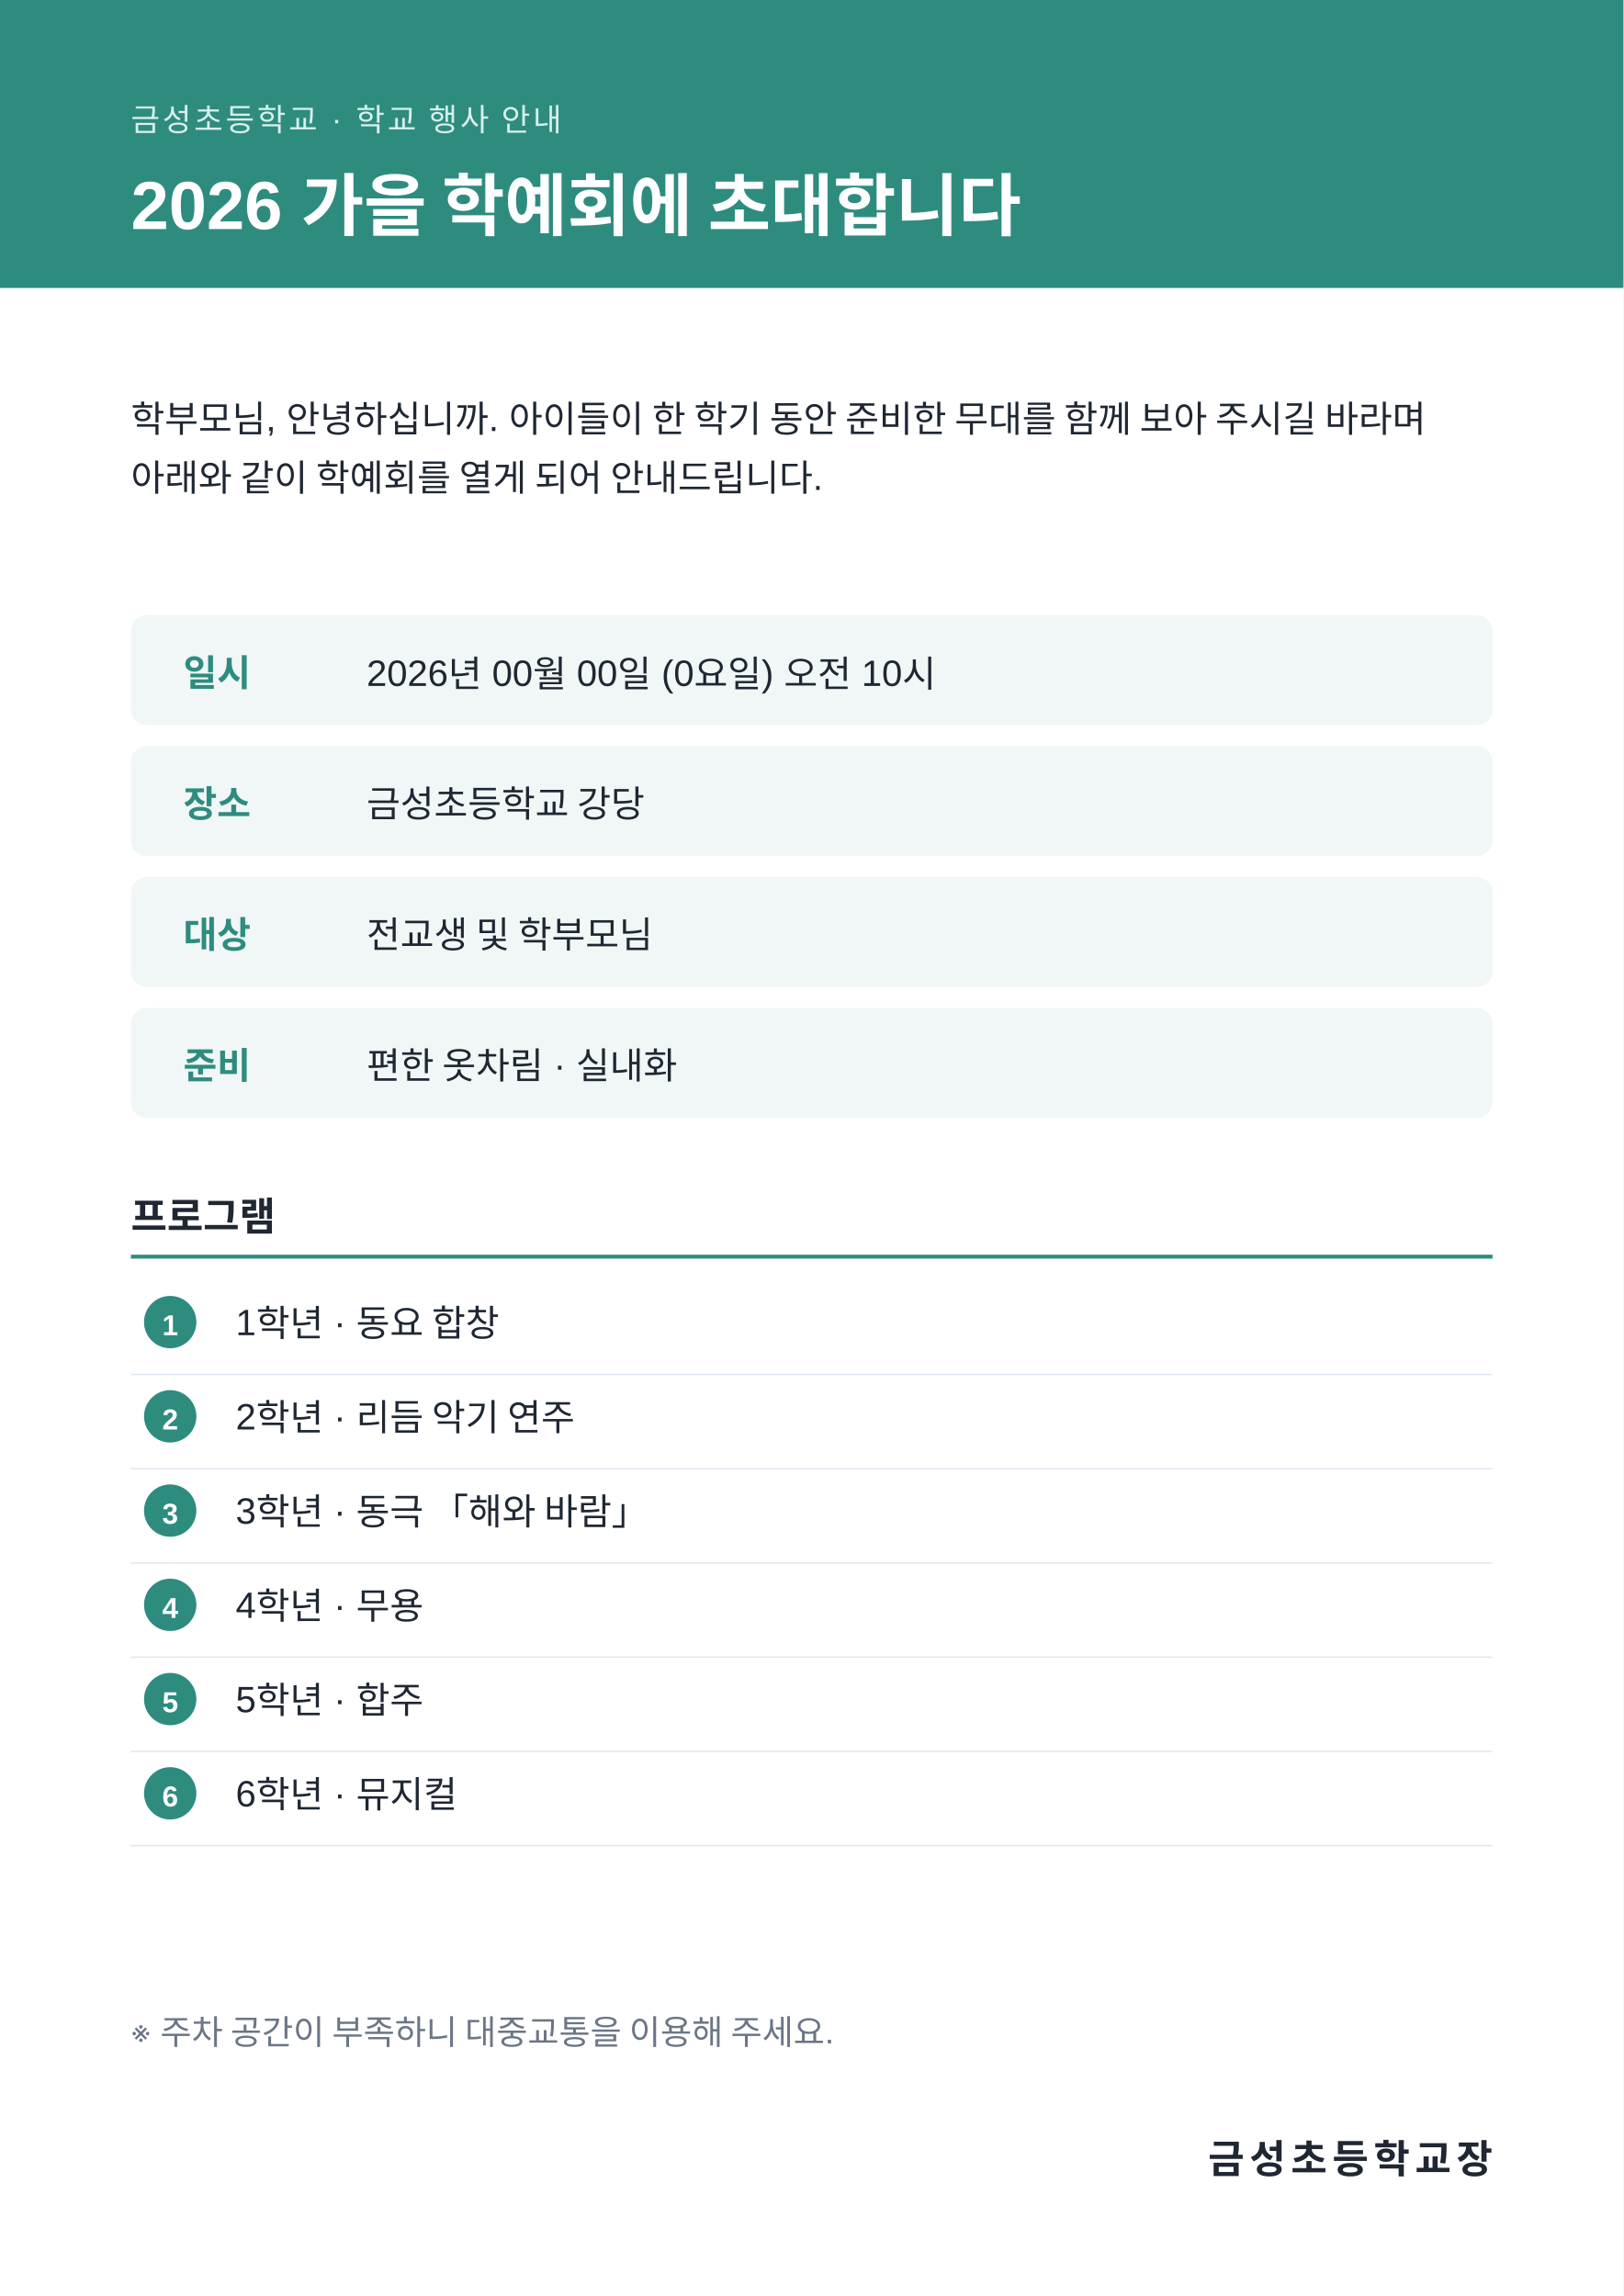
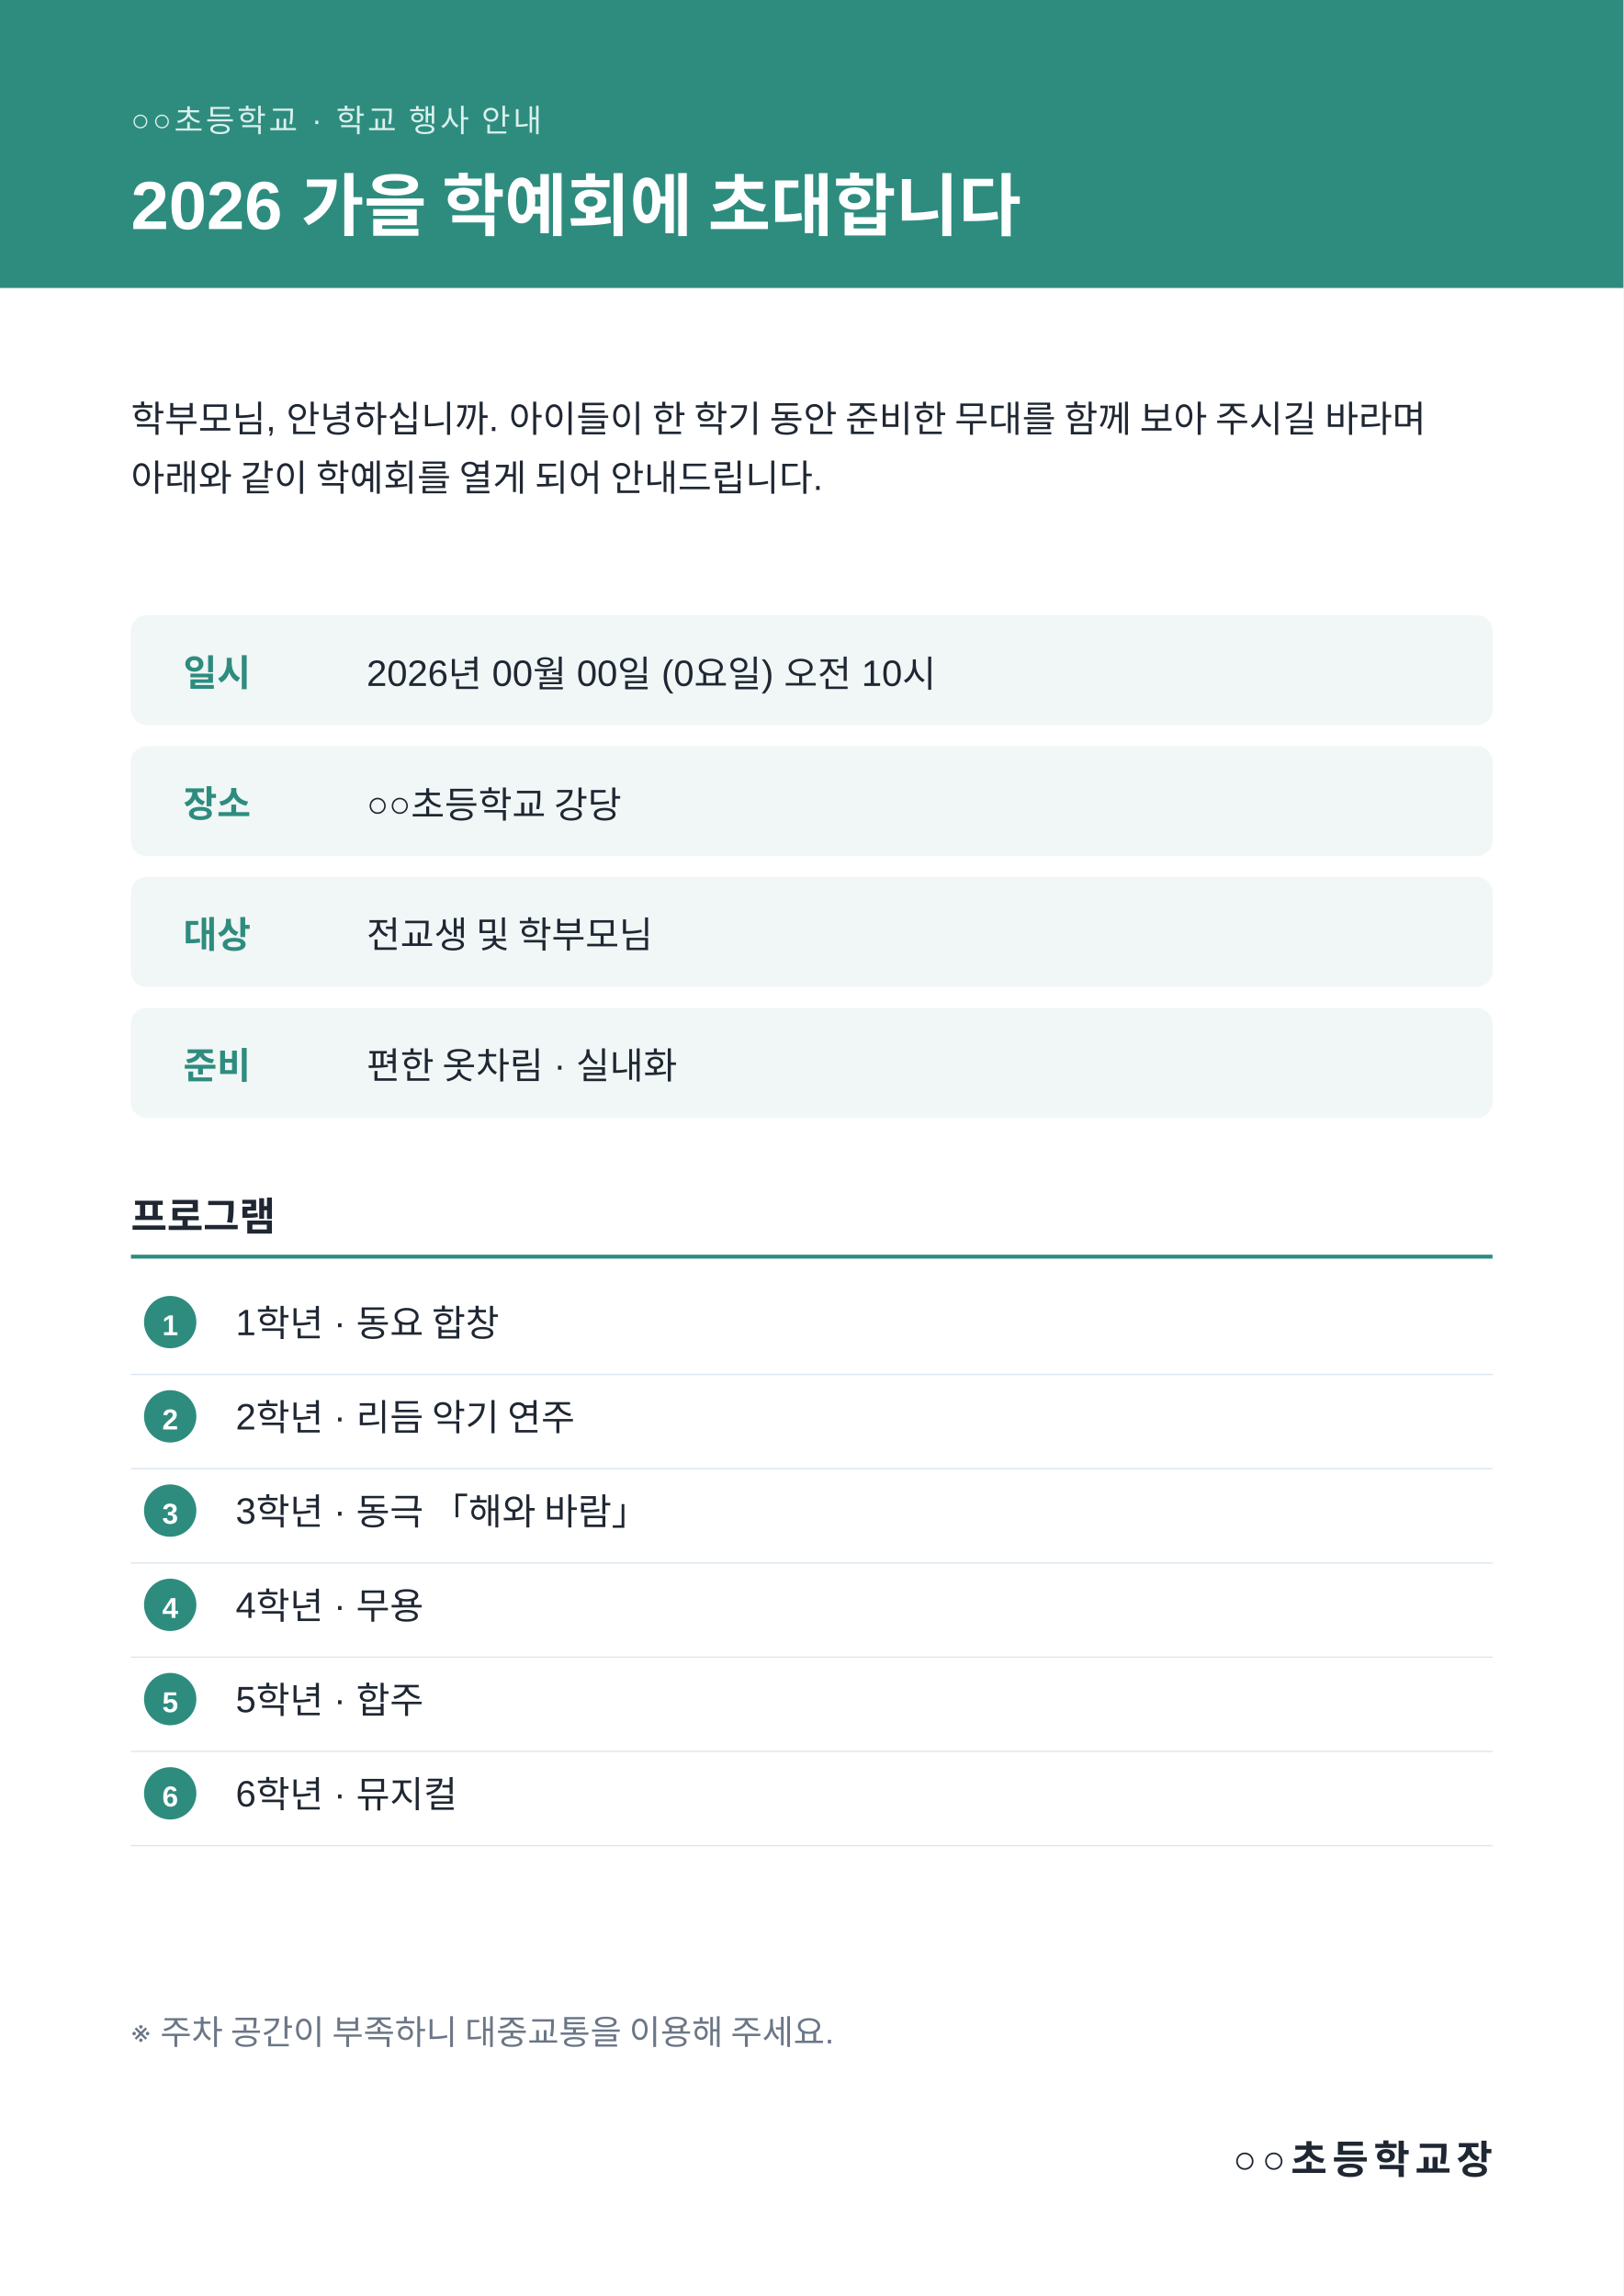
<svg xmlns="http://www.w3.org/2000/svg" viewBox="0 0 1240 1754">
  <rect width="1240" height="1754" fill="#FFFFFF" />
  <rect x="0" y="0" width="1240" height="220" fill="#2E8C7F" />
-   <text x="100" y="100" font-family="Arial" font-size="24" font-weight="500" letter-spacing="2" fill="#D9F0EC">금성초등학교 · 학교 행사 안내</text>
+   <text x="100" y="100" font-family="Arial" font-size="24" font-weight="500" letter-spacing="2" fill="#D9F0EC">○○초등학교 · 학교 행사 안내</text>
  <text x="100" y="175" font-family="Arial" font-size="52" font-weight="900" fill="#FFFFFF">2026 가을 학예회에 초대합니다</text>
  <text x="100" y="330" font-family="Arial" font-size="28" font-weight="400" fill="#1F2733">학부모님, 안녕하십니까. 아이들이 한 학기 동안 준비한 무대를 함께 보아 주시길 바라며</text>
  <text x="100" y="375" font-family="Arial" font-size="28" font-weight="400" fill="#1F2733">아래와 같이 학예회를 열게 되어 안내드립니다.</text>
  <rect x="100" y="470" width="1040" height="84" rx="12" fill="#F1F7F6" />
  <text x="140" y="524" font-family="Arial" font-size="28" font-weight="800" fill="#2E8C7F">일시</text>
  <text x="280" y="524" font-family="Arial" font-size="28" font-weight="400" fill="#1F2733">2026년 00월 00일 (0요일) 오전 10시</text>
  <rect x="100" y="570" width="1040" height="84" rx="12" fill="#F1F7F6" />
  <text x="140" y="624" font-family="Arial" font-size="28" font-weight="800" fill="#2E8C7F">장소</text>
-   <text x="280" y="624" font-family="Arial" font-size="28" font-weight="400" fill="#1F2733">금성초등학교 강당</text>
+   <text x="280" y="624" font-family="Arial" font-size="28" font-weight="400" fill="#1F2733">○○초등학교 강당</text>
  <rect x="100" y="670" width="1040" height="84" rx="12" fill="#F1F7F6" />
  <text x="140" y="724" font-family="Arial" font-size="28" font-weight="800" fill="#2E8C7F">대상</text>
  <text x="280" y="724" font-family="Arial" font-size="28" font-weight="400" fill="#1F2733">전교생 및 학부모님</text>
  <rect x="100" y="770" width="1040" height="84" rx="12" fill="#F1F7F6" />
  <text x="140" y="824" font-family="Arial" font-size="28" font-weight="800" fill="#2E8C7F">준비</text>
  <text x="280" y="824" font-family="Arial" font-size="28" font-weight="400" fill="#1F2733">편한 옷차림 · 실내화</text>
  <text x="100" y="940" font-family="Arial" font-size="30" font-weight="800" fill="#1F2733">프로그램</text>
  <line x1="100" y1="960" x2="1140" y2="960" stroke="#2E8C7F" stroke-width="3" />
  <circle cx="130" cy="1010" r="20" fill="#2E8C7F" />
  <text x="130" y="1020" text-anchor="middle" font-family="Arial" font-size="22" font-weight="800" fill="#FFFFFF">1</text>
  <text x="180" y="1020" font-family="Arial" font-size="28" font-weight="400" fill="#1F2733">1학년 · 동요 합창</text>
  <line x1="100" y1="1050" x2="1140" y2="1050" stroke="#DDE5EF" stroke-width="1" />
  <circle cx="130" cy="1082" r="20" fill="#2E8C7F" />
  <text x="130" y="1092" text-anchor="middle" font-family="Arial" font-size="22" font-weight="800" fill="#FFFFFF">2</text>
  <text x="180" y="1092" font-family="Arial" font-size="28" font-weight="400" fill="#1F2733">2학년 · 리듬 악기 연주</text>
  <line x1="100" y1="1122" x2="1140" y2="1122" stroke="#DDE5EF" stroke-width="1" />
  <circle cx="130" cy="1154" r="20" fill="#2E8C7F" />
  <text x="130" y="1164" text-anchor="middle" font-family="Arial" font-size="22" font-weight="800" fill="#FFFFFF">3</text>
  <text x="180" y="1164" font-family="Arial" font-size="28" font-weight="400" fill="#1F2733">3학년 · 동극 「해와 바람」</text>
  <line x1="100" y1="1194" x2="1140" y2="1194" stroke="#DDE5EF" stroke-width="1" />
  <circle cx="130" cy="1226" r="20" fill="#2E8C7F" />
  <text x="130" y="1236" text-anchor="middle" font-family="Arial" font-size="22" font-weight="800" fill="#FFFFFF">4</text>
  <text x="180" y="1236" font-family="Arial" font-size="28" font-weight="400" fill="#1F2733">4학년 · 무용</text>
  <line x1="100" y1="1266" x2="1140" y2="1266" stroke="#DDE5EF" stroke-width="1" />
  <circle cx="130" cy="1298" r="20" fill="#2E8C7F" />
  <text x="130" y="1308" text-anchor="middle" font-family="Arial" font-size="22" font-weight="800" fill="#FFFFFF">5</text>
  <text x="180" y="1308" font-family="Arial" font-size="28" font-weight="400" fill="#1F2733">5학년 · 합주</text>
  <line x1="100" y1="1338" x2="1140" y2="1338" stroke="#DDE5EF" stroke-width="1" />
  <circle cx="130" cy="1370" r="20" fill="#2E8C7F" />
  <text x="130" y="1380" text-anchor="middle" font-family="Arial" font-size="22" font-weight="800" fill="#FFFFFF">6</text>
  <text x="180" y="1380" font-family="Arial" font-size="28" font-weight="400" fill="#1F2733">6학년 · 뮤지컬</text>
  <line x1="100" y1="1410" x2="1140" y2="1410" stroke="#DDE5EF" stroke-width="1" />
  <text x="100" y="1560" font-family="Arial" font-size="26" font-weight="400" fill="#6B7686">※ 주차 공간이 부족하니 대중교통을 이용해 주세요.</text>
-   <text x="1140" y="1660" text-anchor="end" font-family="Arial" font-size="30" font-weight="700" letter-spacing="4" fill="#1F2733">금성초등학교장</text>
+   <text x="1140" y="1660" text-anchor="end" font-family="Arial" font-size="30" font-weight="700" letter-spacing="4" fill="#1F2733">○○초등학교장</text>
</svg>
